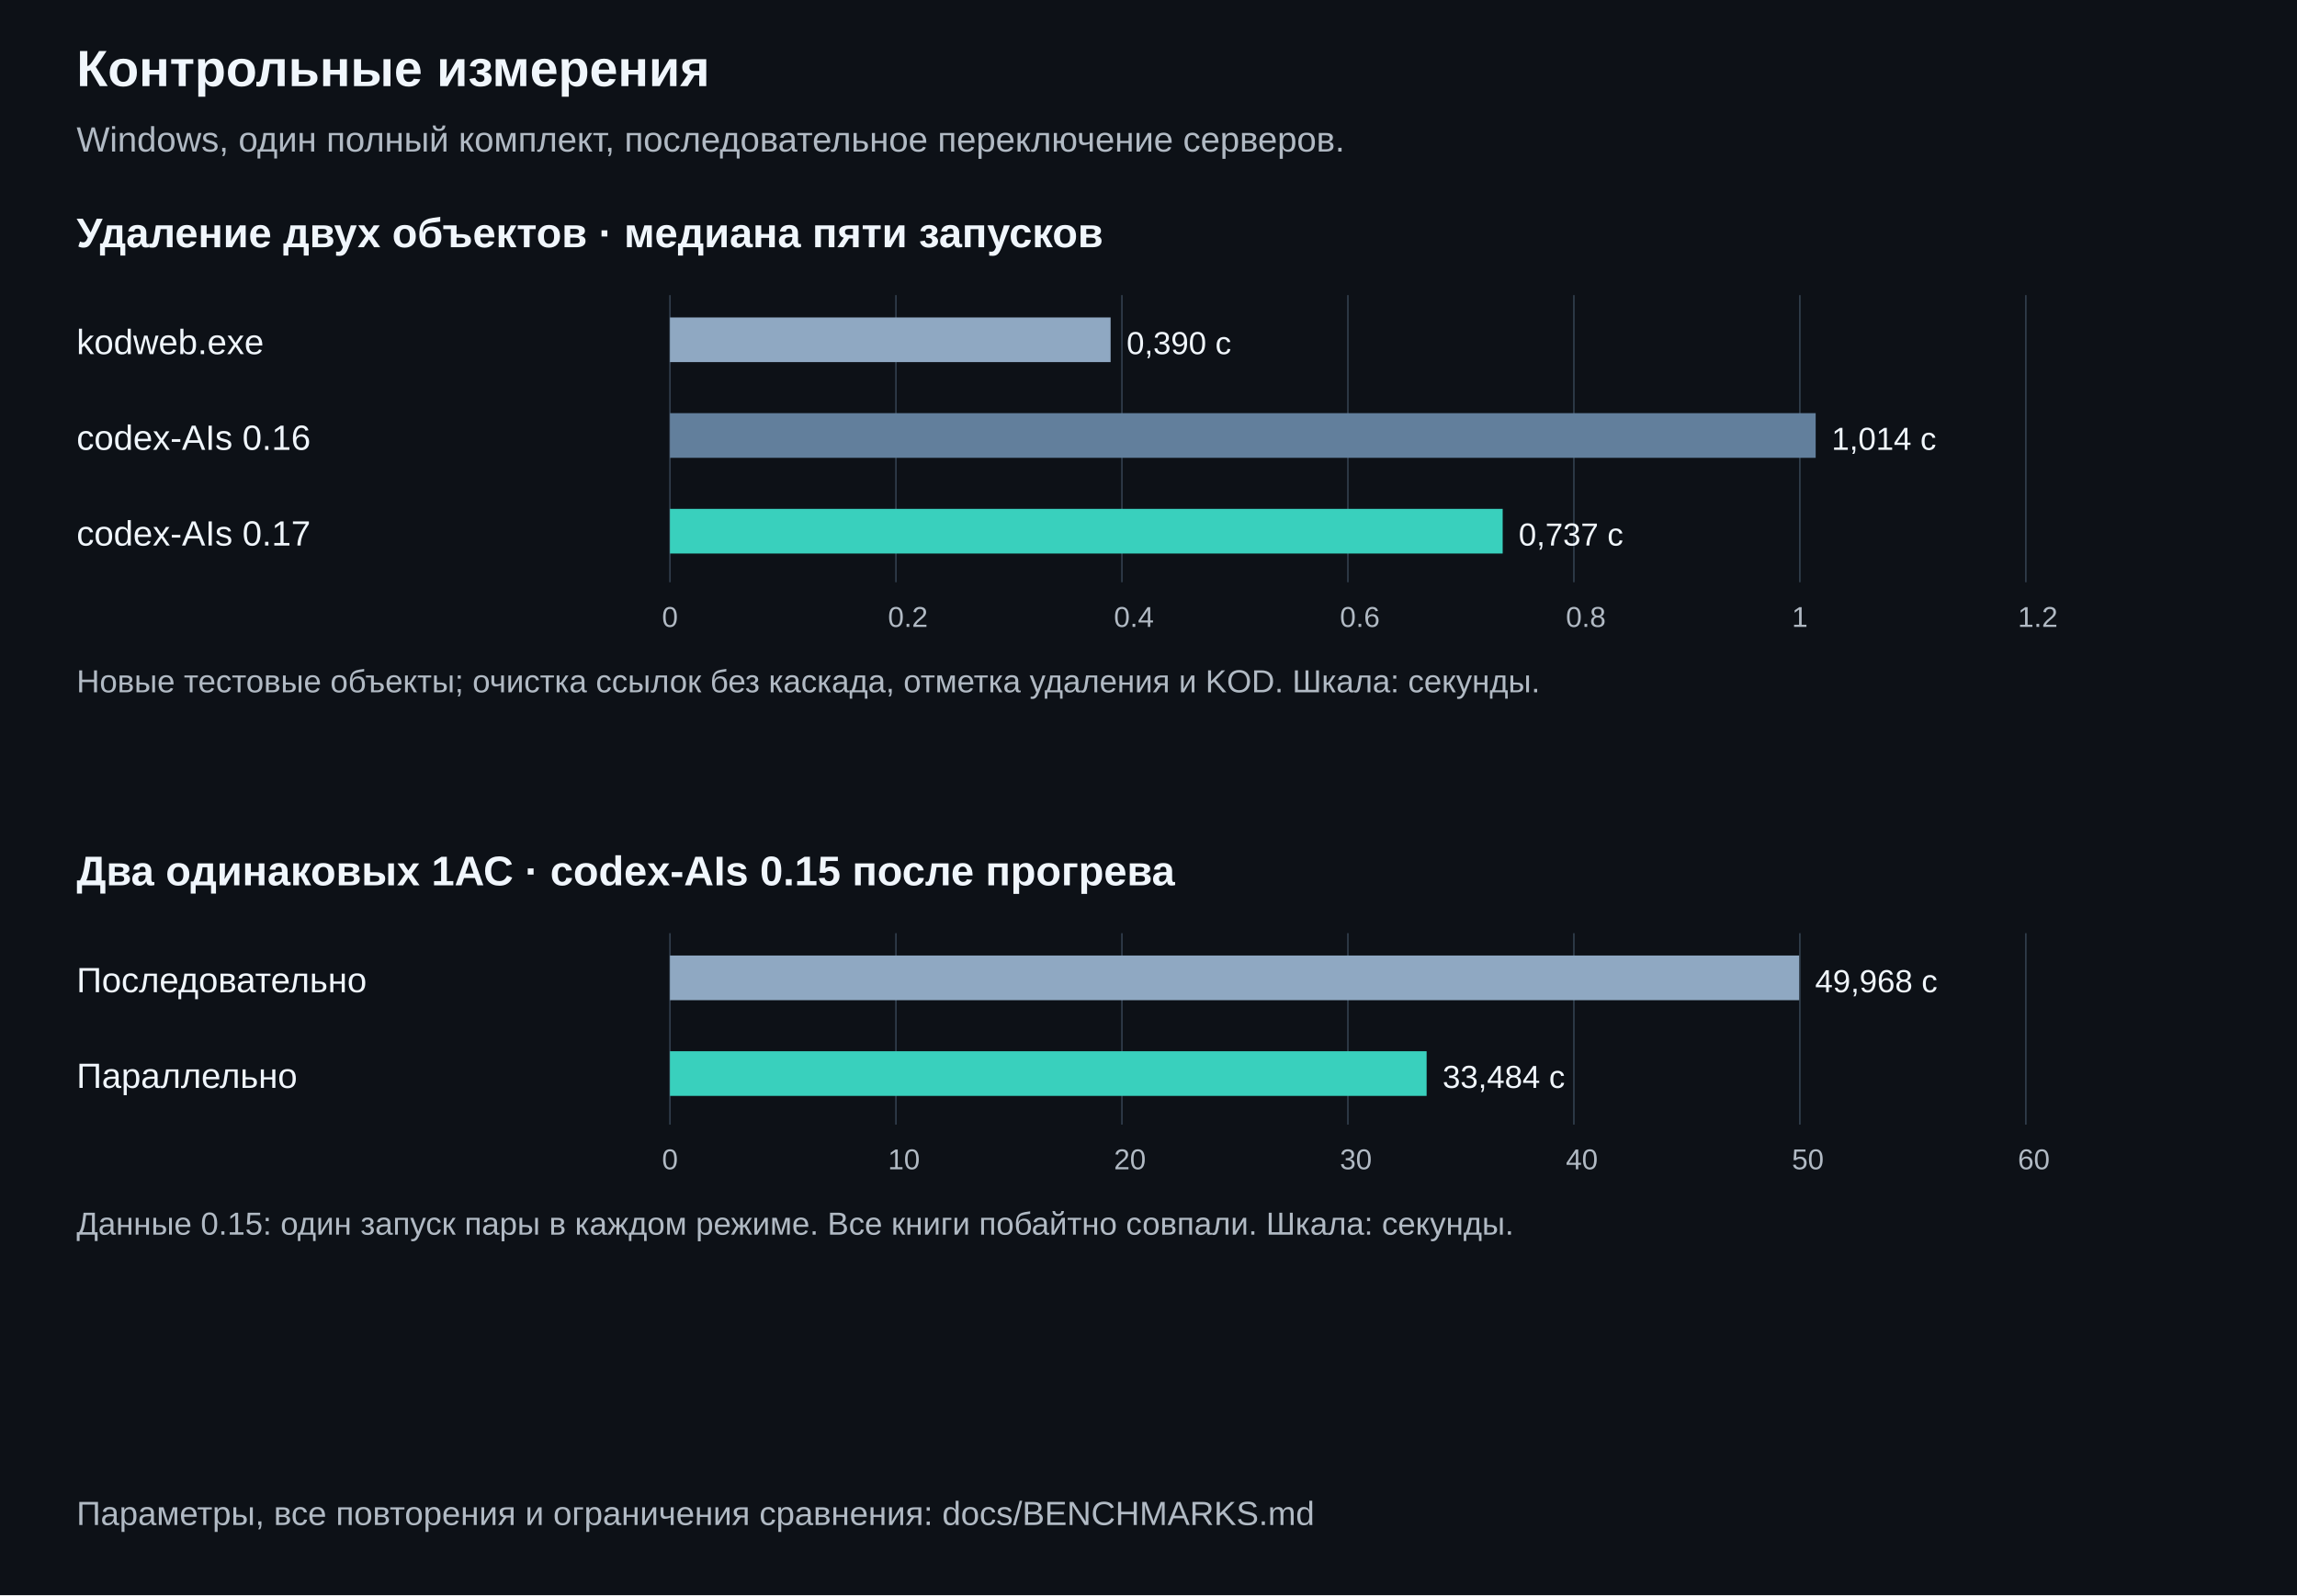
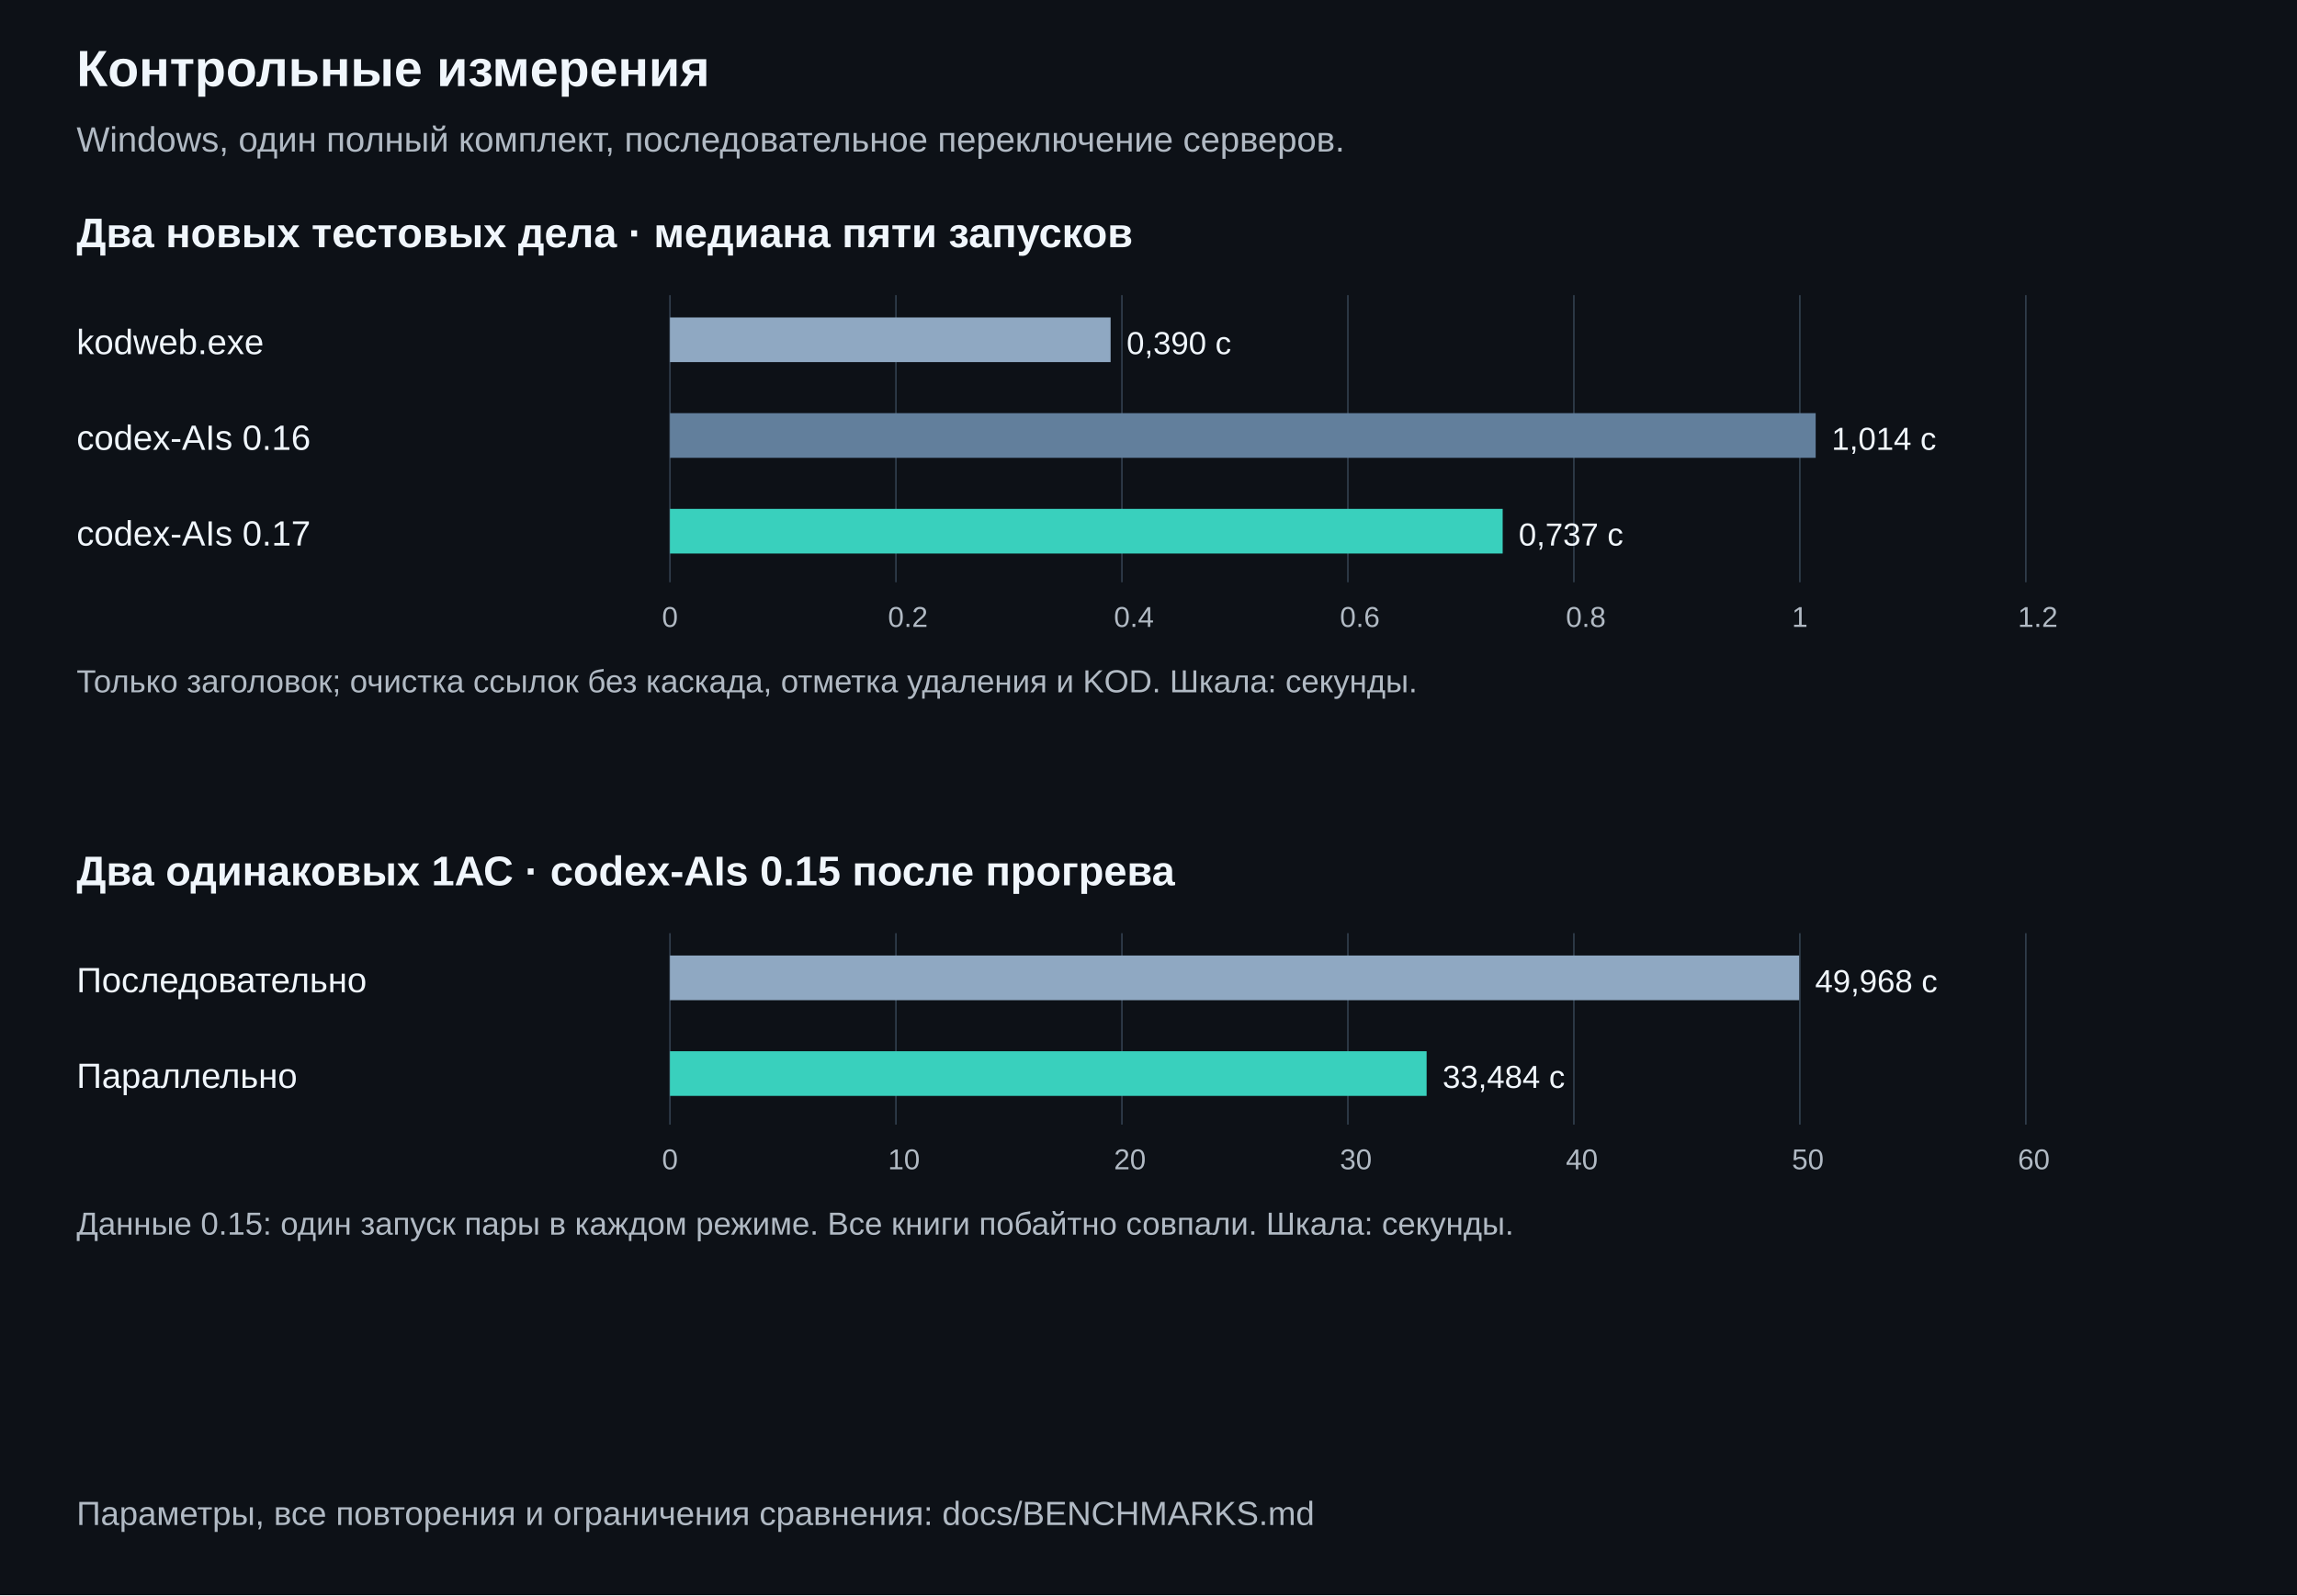
<svg xmlns="http://www.w3.org/2000/svg" width="1440" height="1000" viewBox="0 0 1440 1000" role="img">
  <rect x="0" y="0" width="1440" height="1000" fill="#0d1117" />
  <text x="48" y="54" fill="#f0f6fc" font-family="Arial,DejaVu Sans,sans-serif" font-size="32" font-weight="700">Контрольные измерения</text>
  <text x="48" y="95" fill="#b1bac4" font-family="Arial,DejaVu Sans,sans-serif" font-size="22" font-weight="400">Windows, один полный комплект, последовательное переключение серверов.</text>
-   <text x="48" y="155" fill="#f0f6fc" font-family="Arial,DejaVu Sans,sans-serif" font-size="26" font-weight="700">Удаление двух объектов · медиана пяти запусков</text>
+   <text x="48" y="155" fill="#f0f6fc" font-family="Arial,DejaVu Sans,sans-serif" font-size="26" font-weight="700">Два новых тестовых дела · медиана пяти запусков</text>
  <line x1="420.0" y1="185" x2="420.0" y2="365" stroke="#303d4b" stroke-width="1" />
  <text x="415.0" y="393" fill="#b1bac4" font-family="Arial,DejaVu Sans,sans-serif" font-size="18" font-weight="400">0</text>
  <line x1="561.667" y1="185" x2="561.667" y2="365" stroke="#303d4b" stroke-width="1" />
  <text x="556.667" y="393" fill="#b1bac4" font-family="Arial,DejaVu Sans,sans-serif" font-size="18" font-weight="400">0.2</text>
  <line x1="703.333" y1="185" x2="703.333" y2="365" stroke="#303d4b" stroke-width="1" />
  <text x="698.333" y="393" fill="#b1bac4" font-family="Arial,DejaVu Sans,sans-serif" font-size="18" font-weight="400">0.4</text>
  <line x1="845.0" y1="185" x2="845.0" y2="365" stroke="#303d4b" stroke-width="1" />
  <text x="840.0" y="393" fill="#b1bac4" font-family="Arial,DejaVu Sans,sans-serif" font-size="18" font-weight="400">0.6</text>
  <line x1="986.667" y1="185" x2="986.667" y2="365" stroke="#303d4b" stroke-width="1" />
  <text x="981.667" y="393" fill="#b1bac4" font-family="Arial,DejaVu Sans,sans-serif" font-size="18" font-weight="400">0.8</text>
  <line x1="1128.333" y1="185" x2="1128.333" y2="365" stroke="#303d4b" stroke-width="1" />
  <text x="1123.333" y="393" fill="#b1bac4" font-family="Arial,DejaVu Sans,sans-serif" font-size="18" font-weight="400">1</text>
  <line x1="1270.0" y1="185" x2="1270.0" y2="365" stroke="#303d4b" stroke-width="1" />
  <text x="1265.0" y="393" fill="#b1bac4" font-family="Arial,DejaVu Sans,sans-serif" font-size="18" font-weight="400">1.2</text>
  <text x="48" y="222" fill="#f0f6fc" font-family="Arial,DejaVu Sans,sans-serif" font-size="22" font-weight="400">kodweb.exe</text>
  <rect x="420" y="199" width="276.25" height="28" rx="0" fill="#8fa8c2" />
  <text x="706.25" y="222" fill="#f0f6fc" font-family="Arial,DejaVu Sans,sans-serif" font-size="20" font-weight="400">0,390 с</text>
  <text x="48" y="282" fill="#f0f6fc" font-family="Arial,DejaVu Sans,sans-serif" font-size="22" font-weight="400">codex-AIs 0.16</text>
  <rect x="420" y="259" width="718.25" height="28" rx="0" fill="#627f9c" />
  <text x="1148.25" y="282" fill="#f0f6fc" font-family="Arial,DejaVu Sans,sans-serif" font-size="20" font-weight="400">1,014 с</text>
  <text x="48" y="342" fill="#f0f6fc" font-family="Arial,DejaVu Sans,sans-serif" font-size="22" font-weight="400">codex-AIs 0.17</text>
  <rect x="420" y="319" width="522.042" height="28" rx="0" fill="#39d0bd" />
  <text x="952.042" y="342" fill="#f0f6fc" font-family="Arial,DejaVu Sans,sans-serif" font-size="20" font-weight="400">0,737 с</text>
-   <text x="48" y="434" fill="#b1bac4" font-family="Arial,DejaVu Sans,sans-serif" font-size="20" font-weight="400">Новые тестовые объекты; очистка ссылок без каскада, отметка удаления и KOD. Шкала: секунды.</text>
+   <text x="48" y="434" fill="#b1bac4" font-family="Arial,DejaVu Sans,sans-serif" font-size="20" font-weight="400">Только заголовок; очистка ссылок без каскада, отметка удаления и KOD. Шкала: секунды.</text>
  <text x="48" y="555" fill="#f0f6fc" font-family="Arial,DejaVu Sans,sans-serif" font-size="26" font-weight="700">Два одинаковых 1АС · codex-AIs 0.15 после прогрева</text>
  <line x1="420.0" y1="585" x2="420.0" y2="705" stroke="#303d4b" stroke-width="1" />
  <text x="415.0" y="733" fill="#b1bac4" font-family="Arial,DejaVu Sans,sans-serif" font-size="18" font-weight="400">0</text>
  <line x1="561.667" y1="585" x2="561.667" y2="705" stroke="#303d4b" stroke-width="1" />
  <text x="556.667" y="733" fill="#b1bac4" font-family="Arial,DejaVu Sans,sans-serif" font-size="18" font-weight="400">10</text>
  <line x1="703.333" y1="585" x2="703.333" y2="705" stroke="#303d4b" stroke-width="1" />
  <text x="698.333" y="733" fill="#b1bac4" font-family="Arial,DejaVu Sans,sans-serif" font-size="18" font-weight="400">20</text>
  <line x1="845.0" y1="585" x2="845.0" y2="705" stroke="#303d4b" stroke-width="1" />
  <text x="840.0" y="733" fill="#b1bac4" font-family="Arial,DejaVu Sans,sans-serif" font-size="18" font-weight="400">30</text>
  <line x1="986.667" y1="585" x2="986.667" y2="705" stroke="#303d4b" stroke-width="1" />
  <text x="981.667" y="733" fill="#b1bac4" font-family="Arial,DejaVu Sans,sans-serif" font-size="18" font-weight="400">40</text>
  <line x1="1128.333" y1="585" x2="1128.333" y2="705" stroke="#303d4b" stroke-width="1" />
  <text x="1123.333" y="733" fill="#b1bac4" font-family="Arial,DejaVu Sans,sans-serif" font-size="18" font-weight="400">50</text>
  <line x1="1270.0" y1="585" x2="1270.0" y2="705" stroke="#303d4b" stroke-width="1" />
  <text x="1265.0" y="733" fill="#b1bac4" font-family="Arial,DejaVu Sans,sans-serif" font-size="18" font-weight="400">60</text>
  <text x="48" y="622" fill="#f0f6fc" font-family="Arial,DejaVu Sans,sans-serif" font-size="22" font-weight="400">Последовательно</text>
  <rect x="420" y="599" width="707.88" height="28" rx="0" fill="#8fa8c2" />
  <text x="1137.88" y="622" fill="#f0f6fc" font-family="Arial,DejaVu Sans,sans-serif" font-size="20" font-weight="400">49,968 с</text>
  <text x="48" y="682" fill="#f0f6fc" font-family="Arial,DejaVu Sans,sans-serif" font-size="22" font-weight="400">Параллельно</text>
  <rect x="420" y="659" width="474.357" height="28" rx="0" fill="#39d0bd" />
  <text x="904.357" y="682" fill="#f0f6fc" font-family="Arial,DejaVu Sans,sans-serif" font-size="20" font-weight="400">33,484 с</text>
  <text x="48" y="774" fill="#b1bac4" font-family="Arial,DejaVu Sans,sans-serif" font-size="20" font-weight="400">Данные 0.15: один запуск пары в каждом режиме. Все книги побайтно совпали. Шкала: секунды.</text>
  <text x="48" y="956" fill="#b1bac4" font-family="Arial,DejaVu Sans,sans-serif" font-size="21" font-weight="400">Параметры, все повторения и ограничения сравнения: docs/BENCHMARKS.md</text>
</svg>
